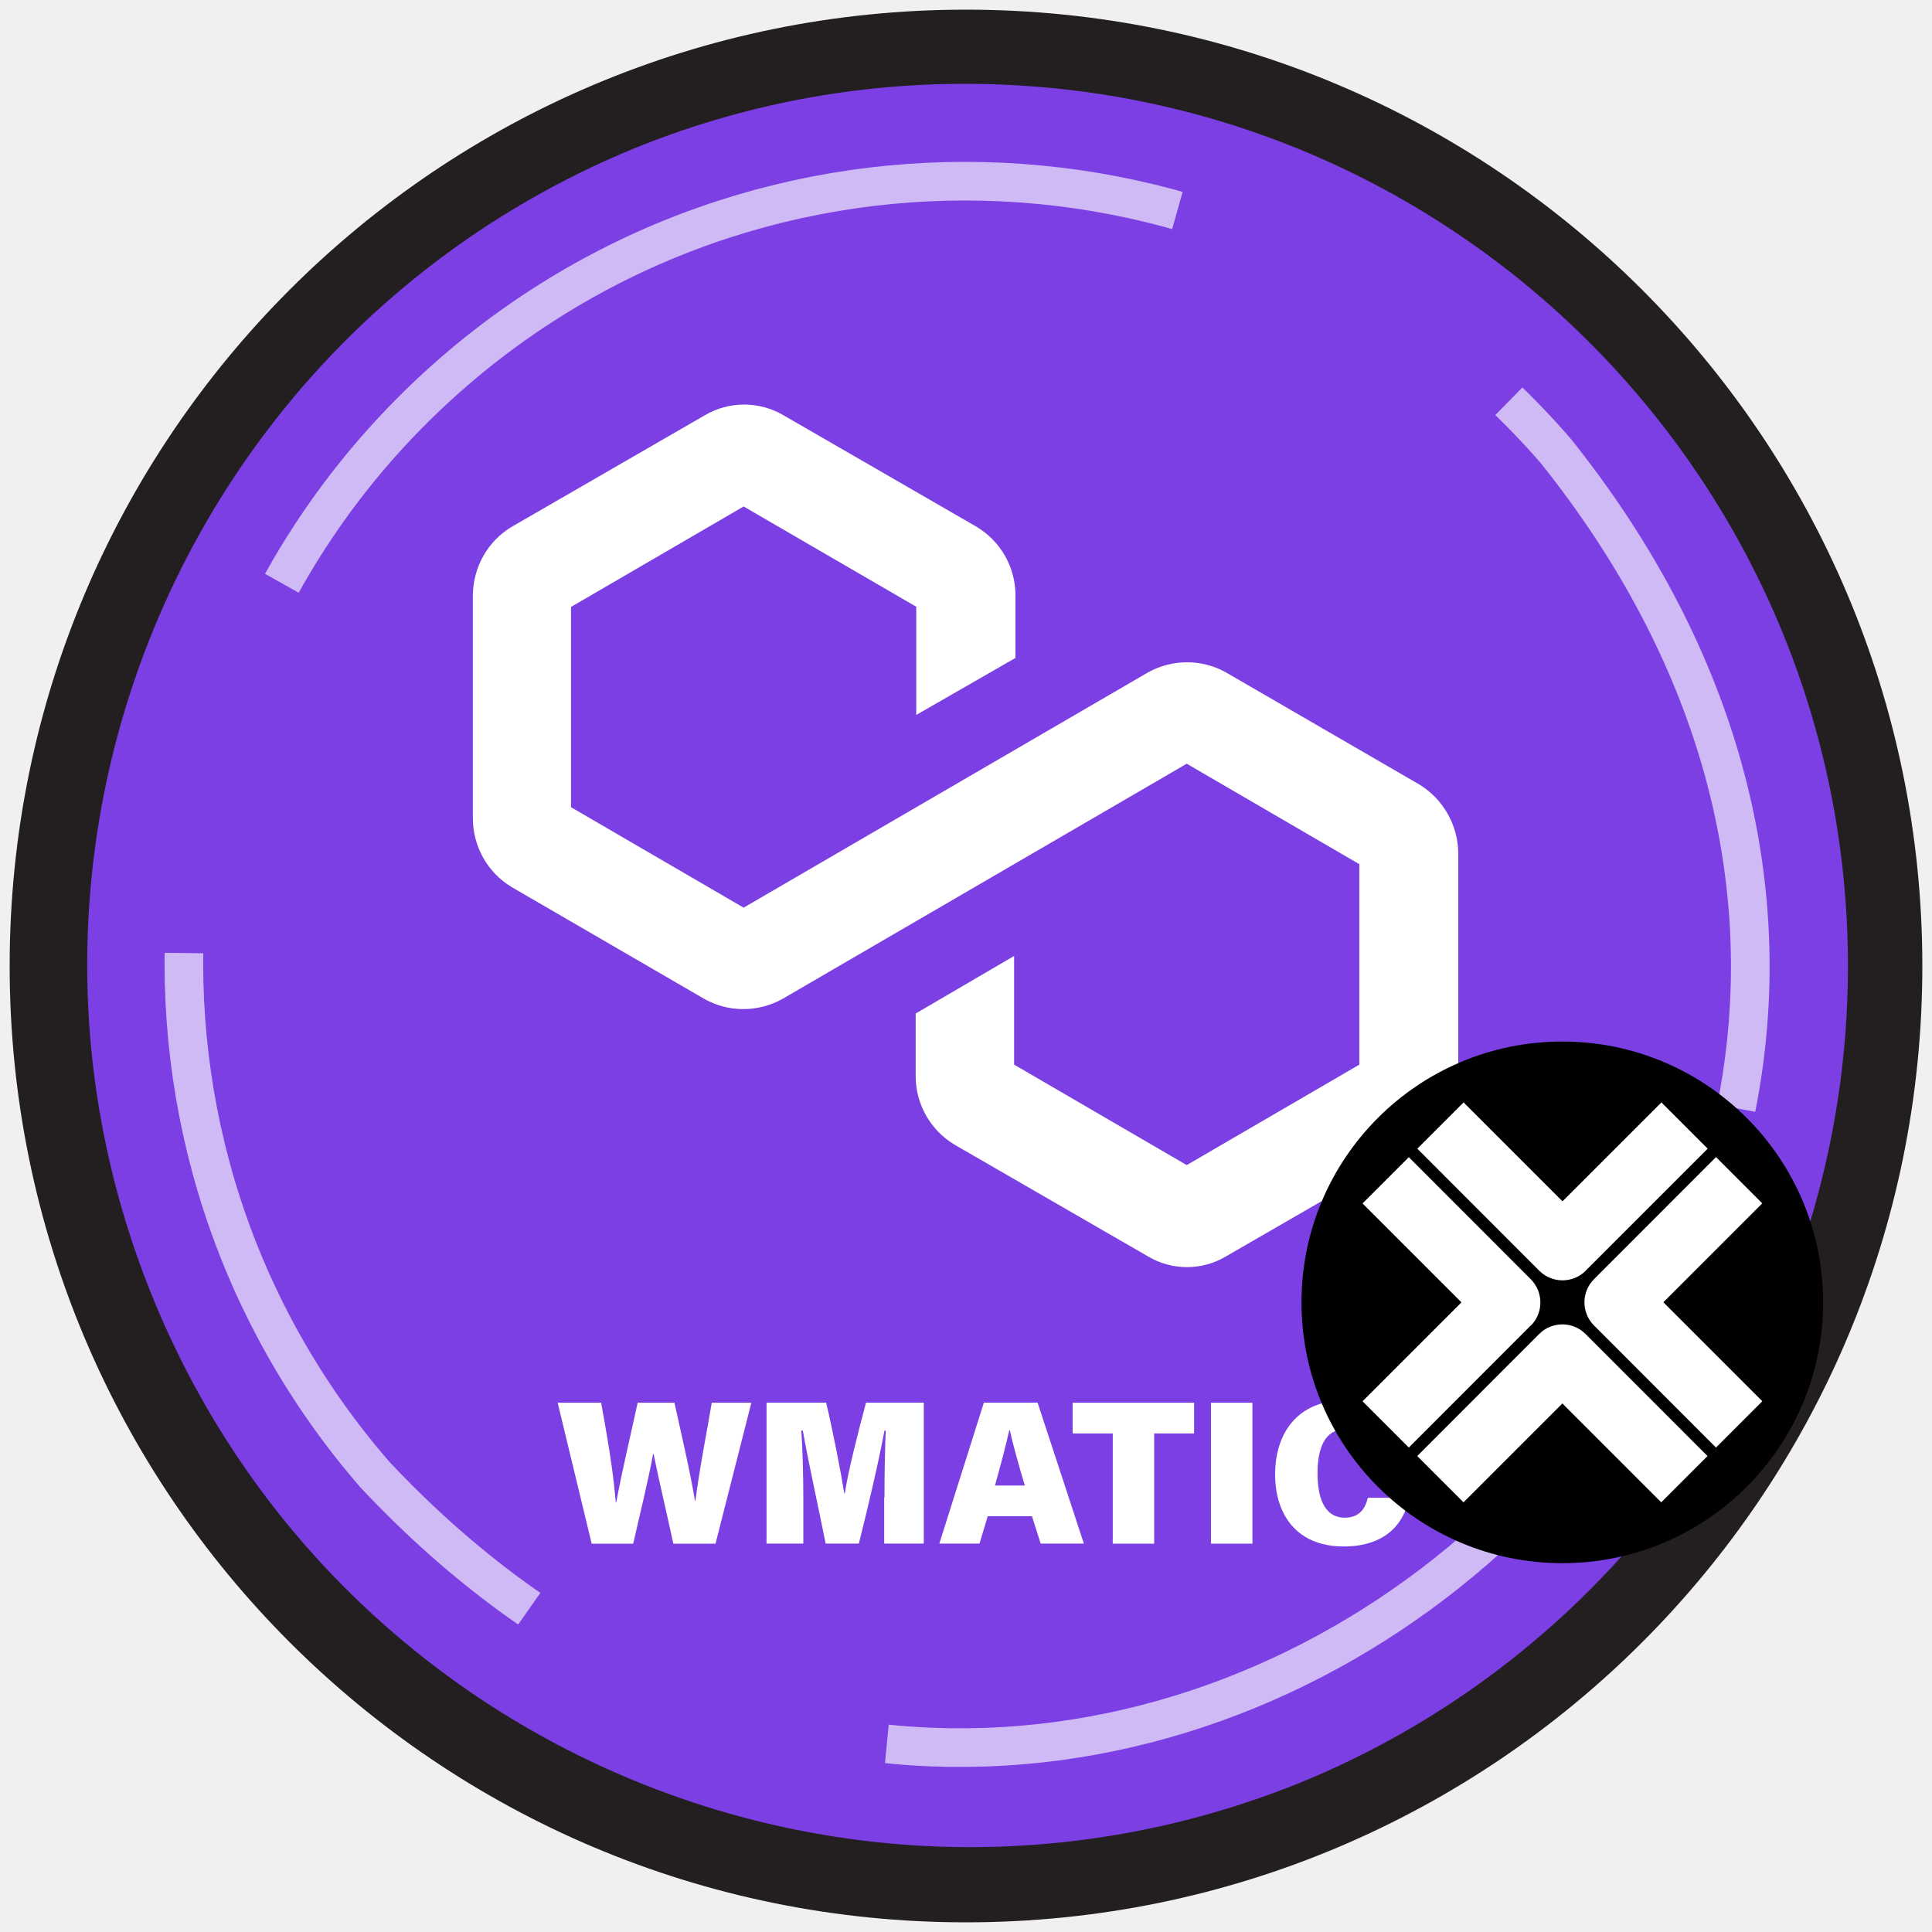
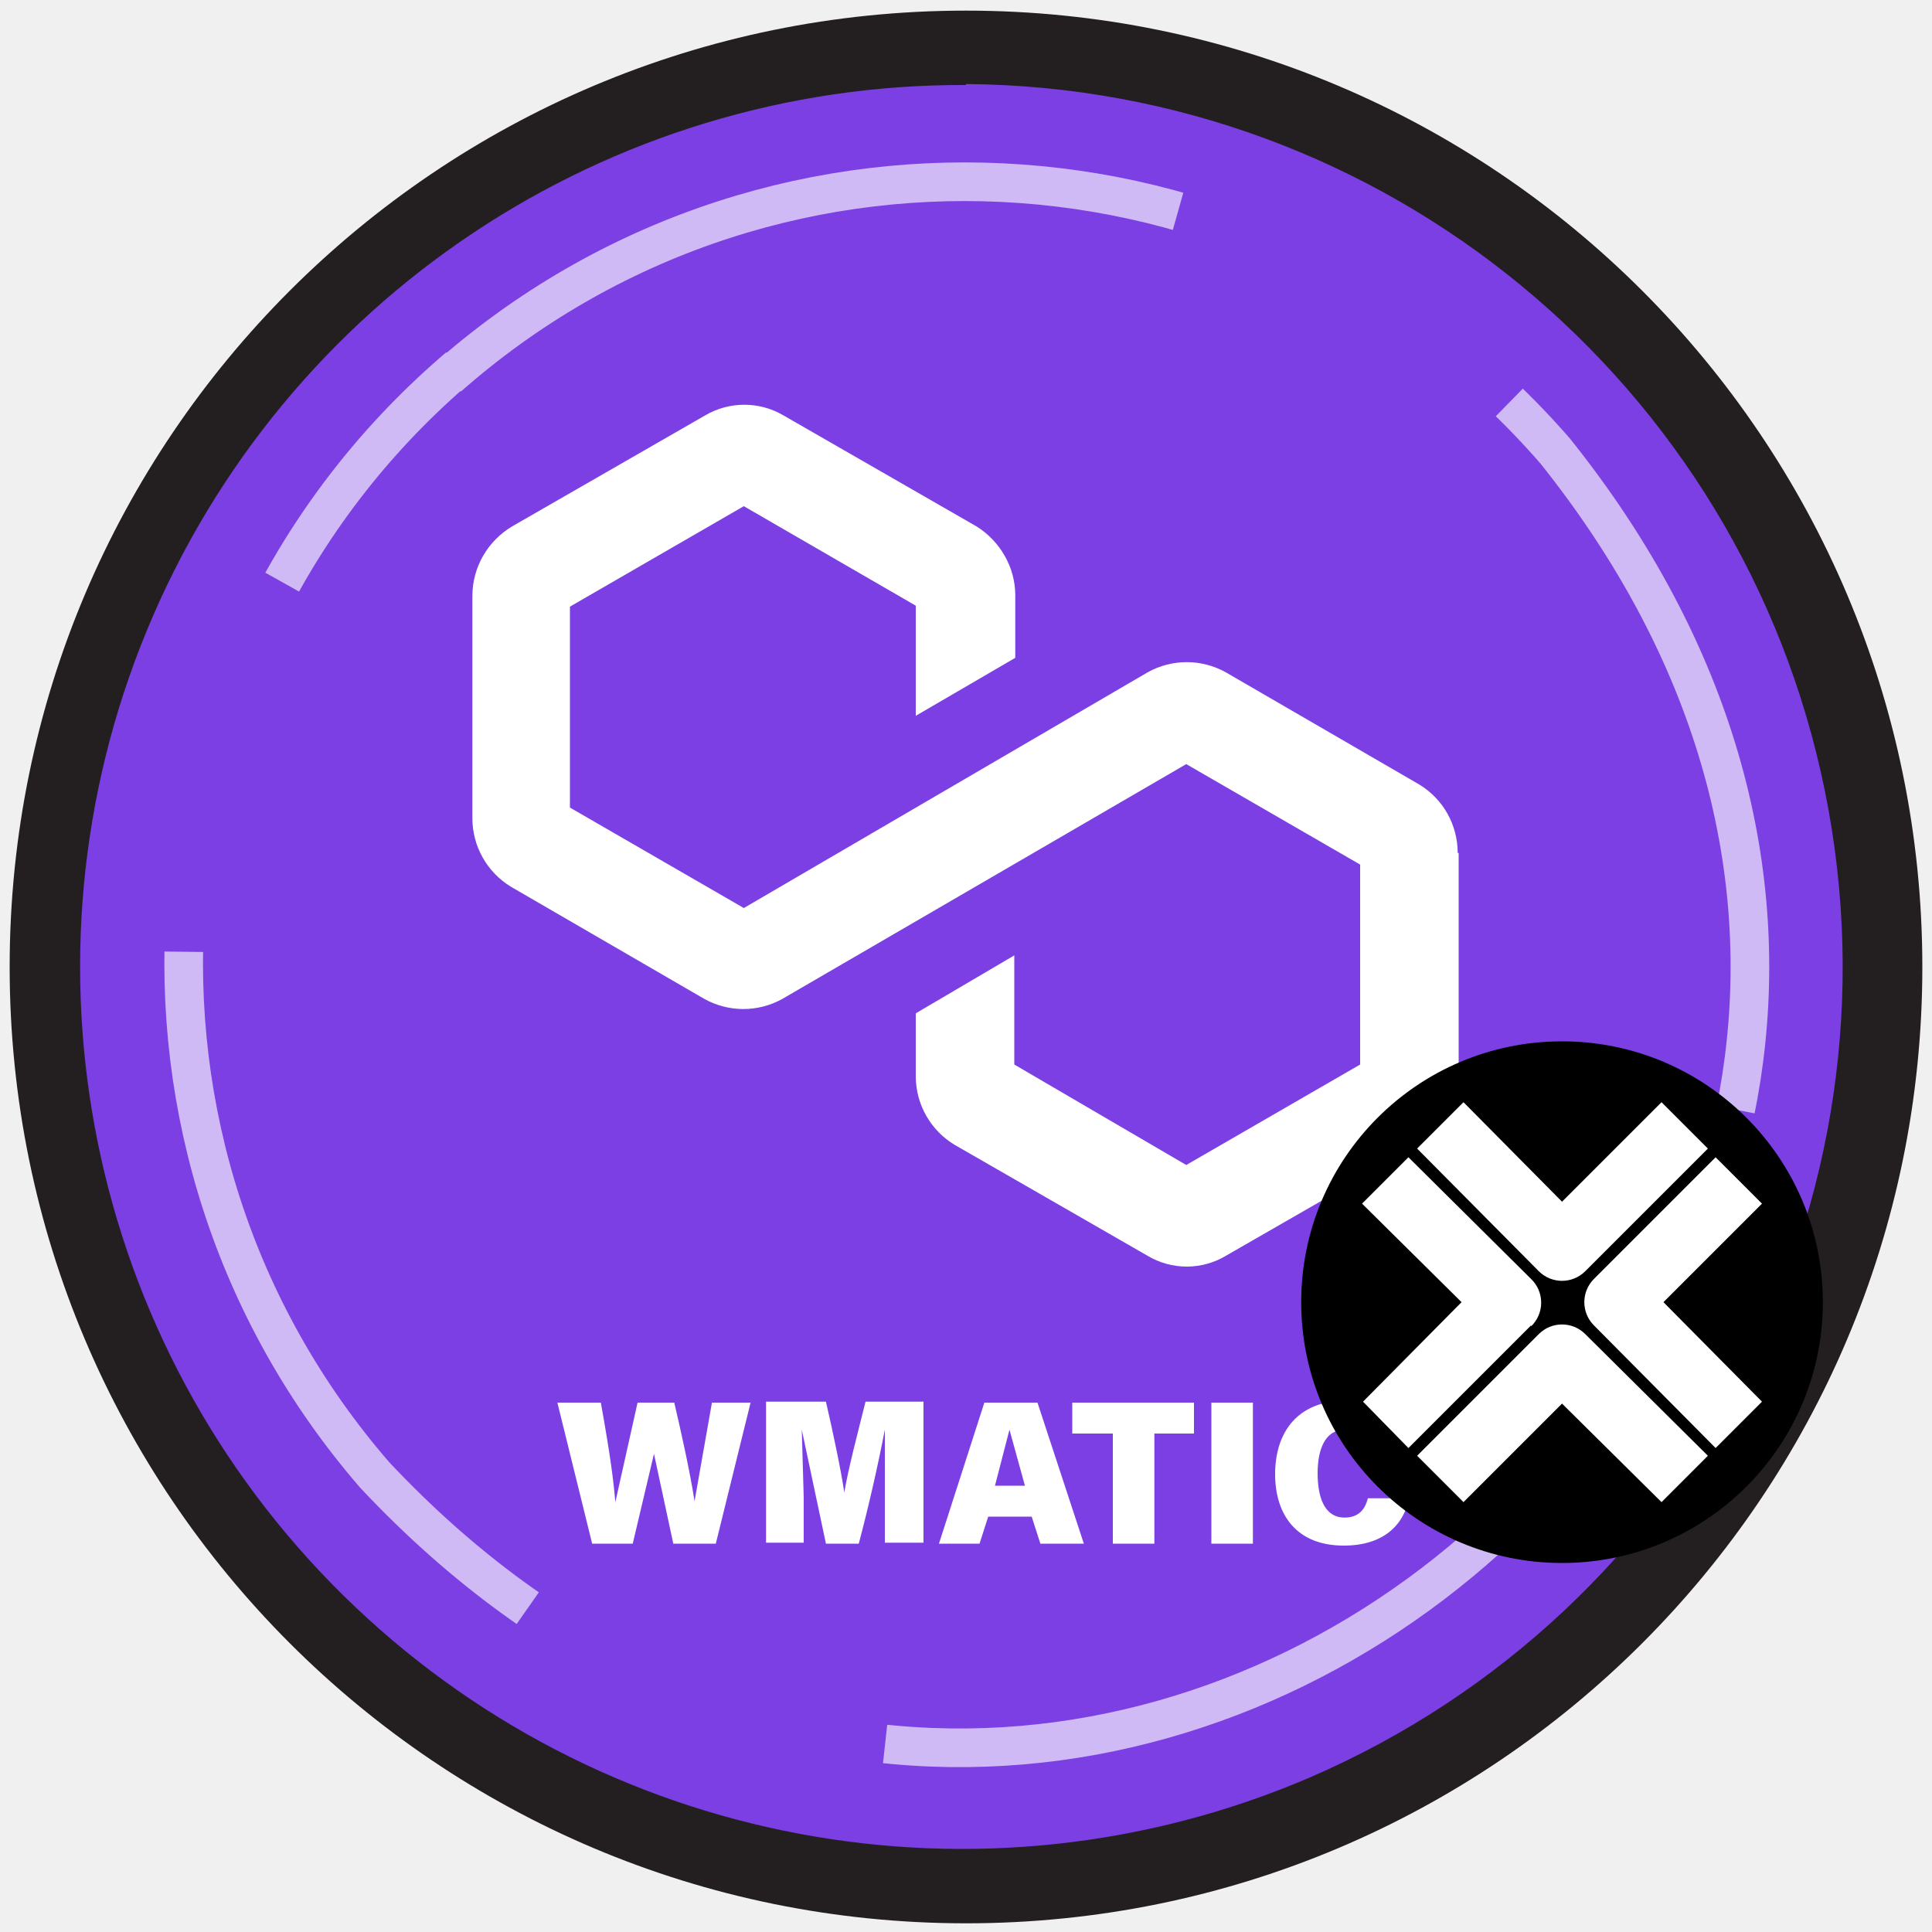
<svg xmlns="http://www.w3.org/2000/svg" viewBox="0 0 200 200">
-   <g id="a">
-     <path d="m100,195.16c-52.57,0-95.16-42.62-95.16-95.16,0-25.23,10.03-49.45,27.87-67.29,37.3-37.01,97.57-36.79,134.58.53,36.82,37.11,36.82,96.96,0,134.05-17.81,17.89-42.04,27.95-67.29,27.87Z" style="fill:#7b3fe4;" />
-     <path d="m100,8.68c50.45.03,91.32,40.98,91.3,91.4-.03,36.66-21.97,69.78-55.75,84.07-46.56,19.43-100.06-2.59-119.46-49.16C-3.21,88.72,18.39,35.57,64.48,15.85c11.22-4.76,23.32-7.2,35.52-7.17m0-7.68C45.31,1,1,45.31,1,100s44.31,99,99,99,99-44.34,99-99S154.66,1,100,1Z" style="fill:#231f20;" />
-     <path d="m150.96,88.33v23.08c-.03,2.91-1.56,5.61-4.08,7.12l-19.93,11.51c-2.51,1.51-5.64,1.51-8.15,0l-19.93-11.51c-2.51-1.48-4.08-4.18-4.08-7.12v-6.49l10.19-5.96v11.25l17.87,10.4,17.87-10.4v-20.75l-17.87-10.4-41.82,24.33c-2.54,1.43-5.64,1.43-8.15,0l-19.93-11.57c-2.49-1.51-4-4.21-4-7.12v-23.08c.03-2.94,1.56-5.64,4.08-7.12l19.93-11.51c2.51-1.48,5.64-1.48,8.15,0l19.93,11.51c2.51,1.48,4.08,4.18,4.08,7.12v6.49l-10.27,5.9v-11.2l-17.87-10.38-17.87,10.4v20.73l17.87,10.4,41.82-24.33c2.54-1.43,5.64-1.43,8.15,0l19.96,11.57c2.49,1.51,4.02,4.21,4.05,7.12h0Z" style="fill:#fff;" />
-     <path d="m46.95,38.51c33.78-29.25,84.86-25.6,114.11,8.18,67.05,83.89-48.81,184.24-122.27,105.94-29.25-33.75-25.6-84.84,8.15-114.11Z" style="fill:none; stroke:#d0baf5; stroke-dasharray:0 0 80 40; stroke-miterlimit:10; stroke-width:4px;" />
-     <g style="isolation:isolate;">
-       <path d="m61.25,159.8l-3.52-14.59h4.5c1.01,5.56,1.32,7.99,1.51,10.32h.05c.58-3.15,1.48-6.91,2.22-10.32h3.81c.64,2.96,1.61,7.01,2.12,10.14h.05c.37-3.02,1.32-7.89,1.69-10.14h4.1l-3.71,14.59h-4.37c-.64-3.02-1.48-6.49-2.04-9.29h-.05c-.5,2.75-1.43,6.49-2.06,9.29h-4.31Z" style="fill:#fff;" />
-     </g>
-     <g style="isolation:isolate;">
-       <path d="m91.56,155.03c0-2.28.05-5.21.13-6.94h-.13c-.58,3.12-1.59,7.46-2.65,11.7h-3.44c-.82-4.13-1.8-8.47-2.36-11.7h-.16c.13,1.72.21,4.58.21,7.07v4.63h-3.81v-14.59h6.17c.71,2.96,1.54,7.25,1.88,9.4h.05c.37-2.36,1.35-6.22,2.2-9.4h5.98v14.59h-4.1v-4.76h.03Z" style="fill:#fff;" />
-     </g>
-     <g style="isolation:isolate;">
-       <path d="m102.25,156.96l-.85,2.83h-4.16l4.61-14.59h5.56l4.79,14.59h-4.47l-.9-2.83h-4.58Zm3.84-3.18c-.69-2.28-1.24-4.31-1.56-5.74h-.05c-.34,1.56-.9,3.65-1.48,5.74h3.1Z" style="fill:#fff;" />
-     </g>
-     <g style="isolation:isolate;">
-       <path d="m115.22,148.39h-4.18v-3.18h12.57v3.18h-4.13v11.41h-4.29v-11.41h.03Z" style="fill:#fff;" />
-       <path d="m129.65,145.21v14.59h-4.29v-14.59h4.29Z" style="fill:#fff;" />
-       <path d="m145.87,155.01c-.56,3.04-2.78,5.08-6.78,5.08-4.79,0-7.09-3.23-7.09-7.46s2.28-7.68,7.31-7.68c4.29,0,6.22,2.49,6.51,5.03h-4.24c-.21-1.03-.79-2.01-2.38-2.01-2.06,0-2.81,1.96-2.81,4.53,0,2.3.58,4.61,2.83,4.61,1.72,0,2.17-1.24,2.38-2.06h4.26v-.03Z" style="fill:#fff;" />
-     </g>
-   </g>
-   <g id="b">
-     <circle cx="161.73" cy="134.82" r="27" />
-     <path d="m164.14,131.55l12.64-12.64-4.79-4.79-10.24,10.24-10.24-10.24-4.79,4.79,12.63,12.64c.66.66,1.53.99,2.4.99s1.73-.33,2.4-.99Zm18.29,13.5l-10.24-10.24,10.24-10.24-4.79-4.79-12.63,12.64c-1.32,1.32-1.32,3.47,0,4.79l12.63,12.64,4.79-4.79h0Zm-20.7.23l10.24,10.24,4.79-4.79-12.63-12.64c-1.32-1.32-3.47-1.32-4.79,0l-12.63,12.64,4.79,4.79,10.24-10.24h0Zm-3.26-8.05c.64-.64.99-1.5.99-2.4s-.36-1.76-.99-2.4l-12.63-12.64-4.79,4.79,10.24,10.24-10.24,10.24,4.79,4.79,12.63-12.64h0Z" style="fill:#fff;" />
-   </g>
+   <path fill="#7b3fe4" d="M100 195.2A95.2 95.2 0 0 1 32.7 32.7a95.2 95.2 0 0 1 134.6 134.6 94.6 94.6 0 0 1-67.3 27.9Z" />
+   <path fill="#231f20" d="M100 8.7A91.4 91.4 0 0 1 135.6 184 91.3 91.3 0 1 1 100 8.8m0-7.7a99 99 0 1 0 0 198 99 99 0 0 0 0-198Z" />
+   <path fill="#fff" d="M151 88.3v23.1c0 3-1.6 5.6-4.1 7.1l-20 11.5a7.9 7.9 0 0 1-8.1 0l-20-11.5a8.3 8.3 0 0 1-4-7v-6.6l10.2-6v11.3l17.8 10.4 18-10.4V89.5l-18-10.4L81 103.4a8.3 8.3 0 0 1-8.1 0l-20-11.6a8.3 8.3 0 0 1-4-7.1v-23c0-3 1.6-5.7 4.1-7.2L73 43a8 8 0 0 1 8.1 0l20 11.5c2.4 1.5 4 4.2 4 7.1v6.5l-10.3 6V62.7L77 52.4 59 62.8v20.8L77 94l41.8-24.4a8.3 8.3 0 0 1 8.1 0l20 11.6c2.5 1.5 4 4.2 4 7.1Z" />
+   <path fill="none" stroke="#d0baf5" stroke-dasharray="0 0 80 40" stroke-miterlimit="10" stroke-width="4" d="M47 38.5a80.9 80.9 0 0 1 114 8.2c67.1 83.9-48.8 184.2-122.2 106a81 81 0 0 1 8.1-114.2Z" />
+   <path fill="#fff" d="m61.3 159.8-3.6-14.6h4.5c1 5.6 1.3 8 1.5 10.3l2.3-10.3h3.8c.7 3 1.6 7 2.1 10.2l1.8-10.2h4l-3.6 14.6h-4.4l-2-9.3-2.2 9.3h-4.3Zm30.3-4.8v-7a184 184 0 0 1-2.7 11.8h-3.4L83 148l.2 7v4.7h-3.9v-14.6h6.2c.7 3 1.6 7.3 1.9 9.4.4-2.4 1.4-6.2 2.2-9.4h6v14.6h-4V155Zm10.7 2-.9 2.8h-4.2l4.7-14.6h5.5l4.8 14.6h-4.5l-.9-2.8h-4.5Zm3.8-3.2-1.6-5.8-1.5 5.8h3.1Zm9.1-5.4H111v-3.2h12.6v3.2h-4.1v11.4h-4.3v-11.4Zm14.5-3.2v14.6h-4.3v-14.6h4.2Zm16.2 9.8c-.6 3-2.8 5-6.8 5-4.8 0-7.1-3.1-7.1-7.4s2.3-7.6 7.3-7.6c4.3 0 6.2 2.4 6.5 5h-4.2c-.2-1-.8-2-2.4-2-2 0-2.8 2-2.8 4.5 0 2.3.6 4.6 2.8 4.6 1.7 0 2.2-1.2 2.4-2h4.3Z" style="isolation:isolate" />
+   <circle cx="161.7" cy="134.8" r="27" />
+   <path fill="#fff" d="m164.1 131.6 12.7-12.7-4.8-4.8-10.3 10.3-10.2-10.3-4.8 4.8 12.6 12.7a3.4 3.4 0 0 0 4.8 0Zm18.3 13.5-10.2-10.3 10.2-10.2-4.8-4.8-12.6 12.6a3.4 3.4 0 0 0 0 4.8l12.6 12.7 4.8-4.8Zm-20.7.2 10.3 10.2 4.8-4.8-12.7-12.6a3.4 3.4 0 0 0-4.8 0l-12.6 12.6 4.8 4.8 10.2-10.2Zm-3.2-8a3.4 3.4 0 0 0 0-4.9l-12.7-12.6-4.8 4.8 10.3 10.2-10.2 10.3 4.7 4.8 12.7-12.7Z" />
</svg>
